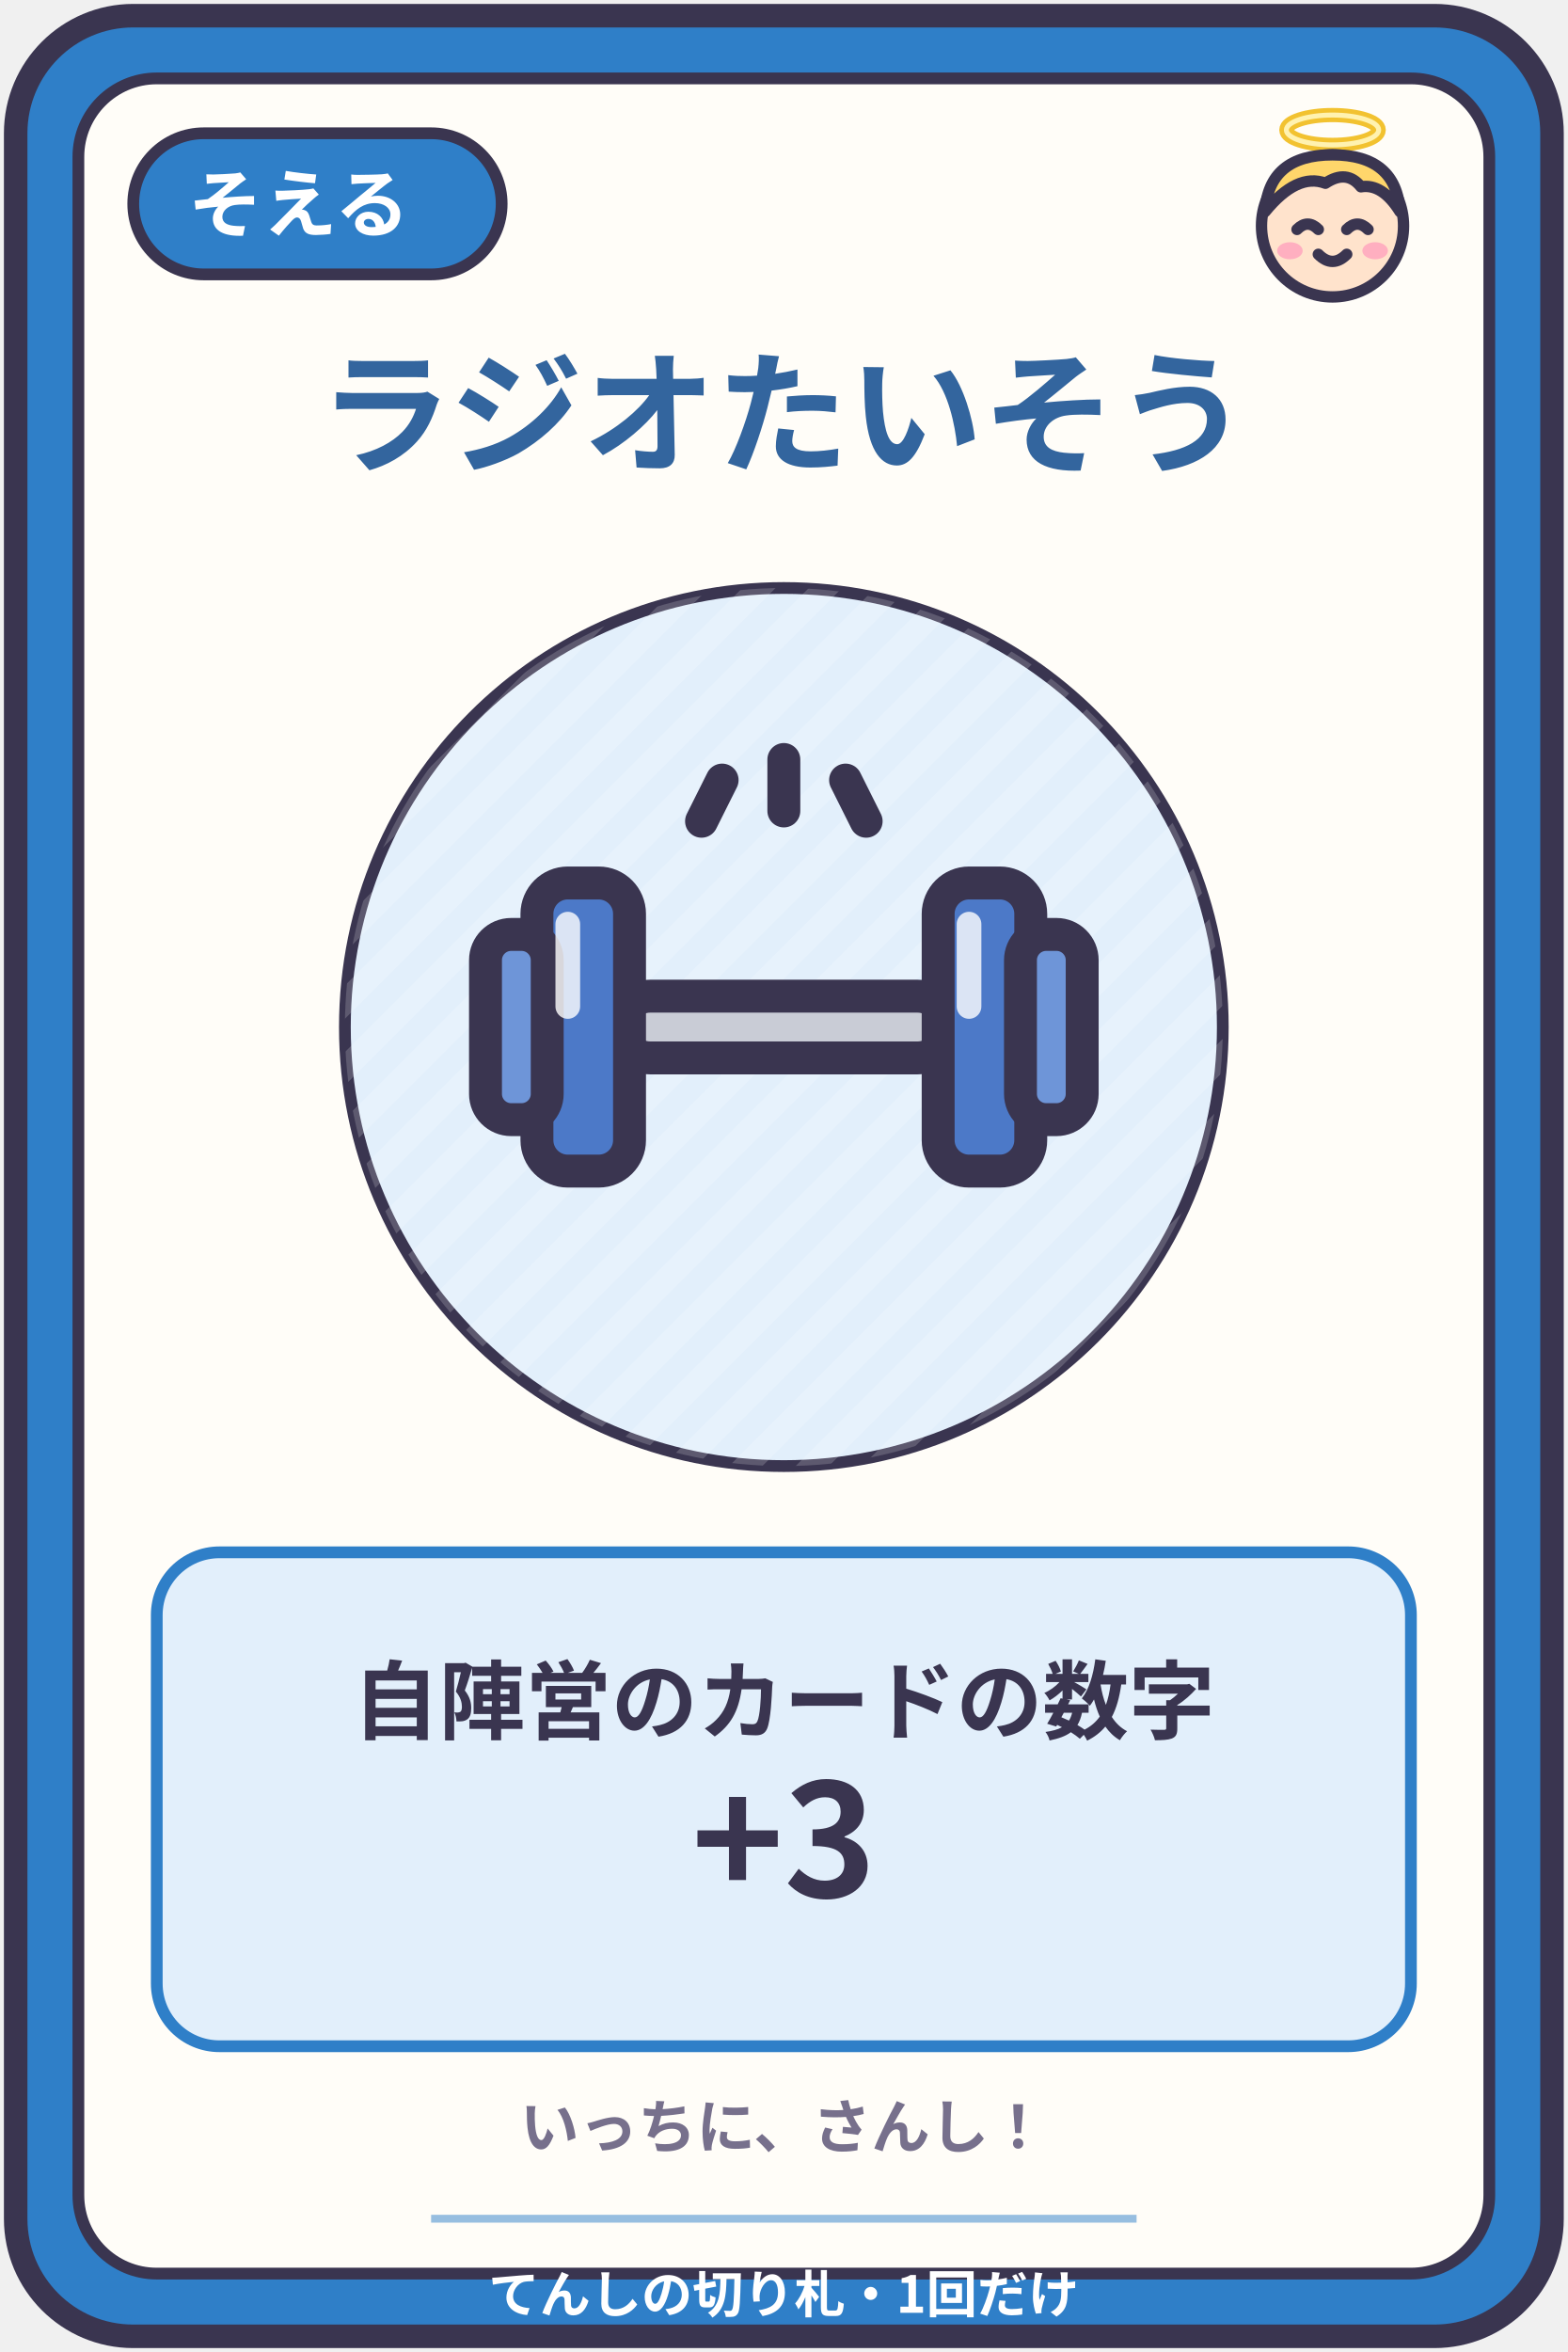
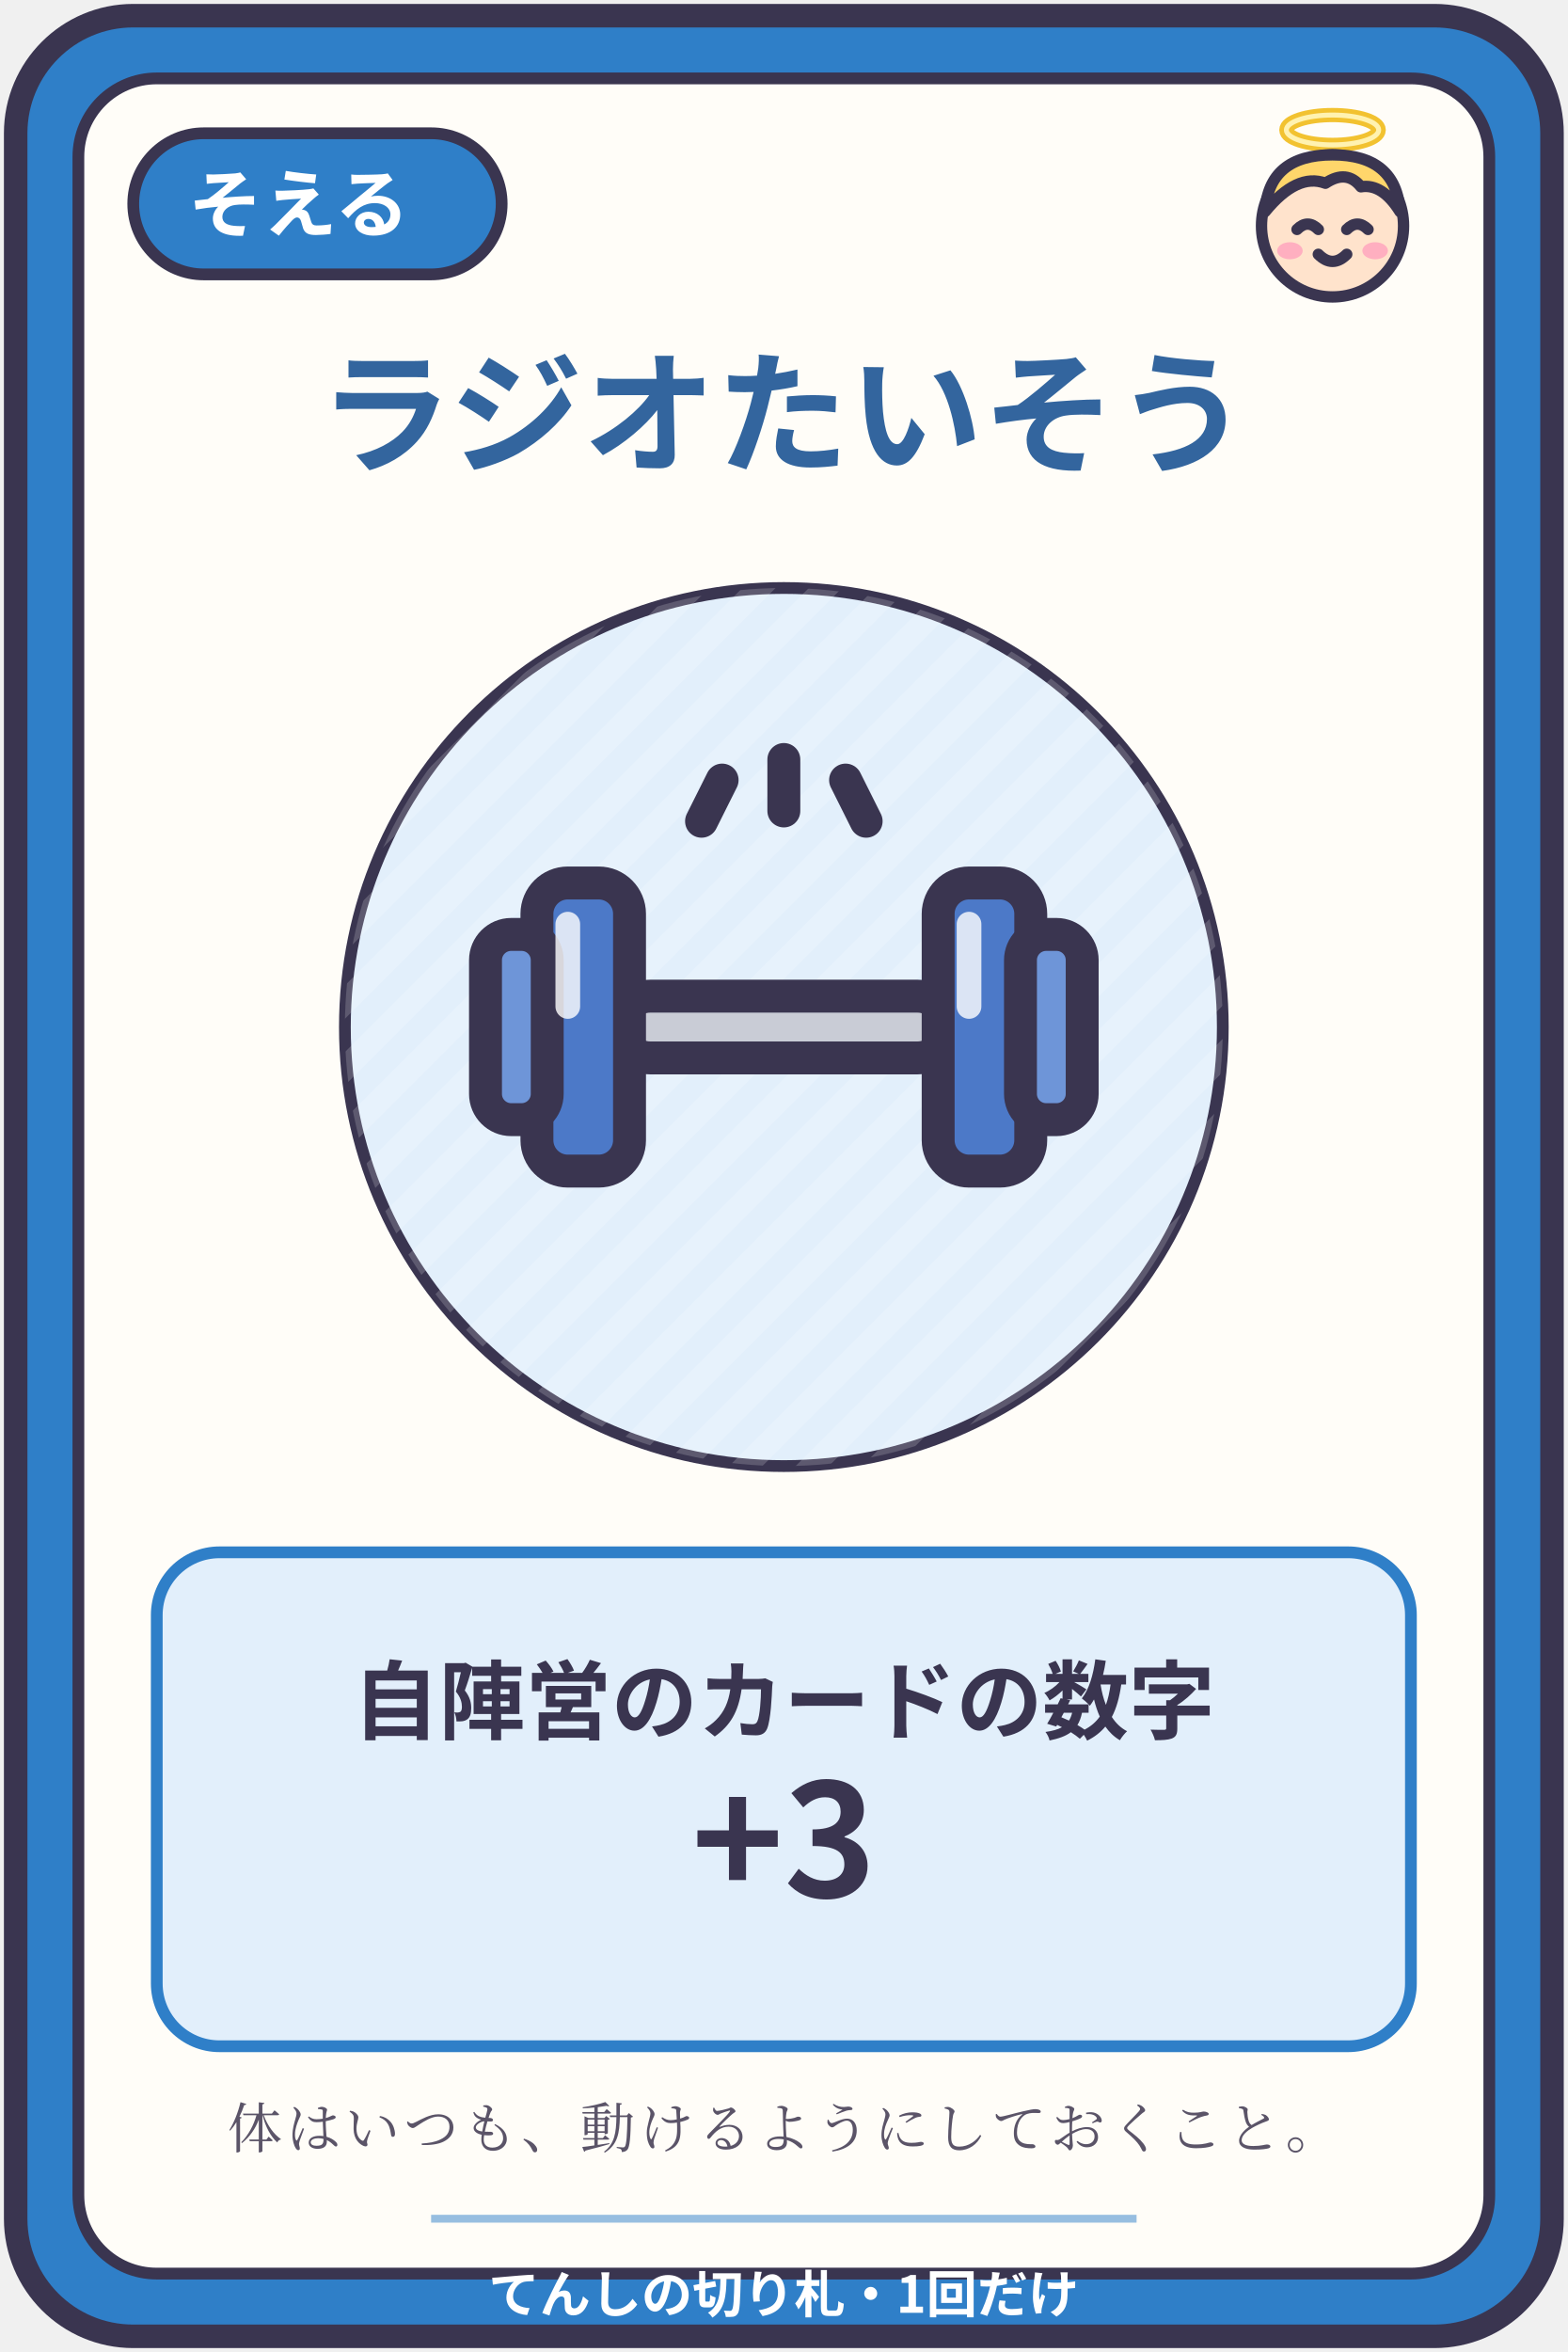
<svg xmlns="http://www.w3.org/2000/svg" width="400" height="600" viewBox="0 0 400 600" font-family="'Noto Sans CJK JP','Hiragino Sans','Yu Gothic','Meiryo',sans-serif">
  <defs>
    <filter id="shadow" x="-20%" y="-20%" width="140%" height="150%">
      <feDropShadow dx="0" dy="5" stdDeviation="3" flood-color="#5A4A2A" flood-opacity="0.22" />
    </filter>
    <filter id="soft" x="-20%" y="-20%" width="140%" height="140%">
      <feDropShadow dx="0" dy="3" stdDeviation="5" flood-color="#5A4A2A" flood-opacity="0.12" />
    </filter>
    <pattern id="dots" width="26" height="26" patternUnits="userSpaceOnUse">
      <circle cx="4" cy="4" r="1.5" fill="#EADFC8" />
    </pattern>
    <pattern id="stripeA" width="12" height="12" patternUnits="userSpaceOnUse" patternTransform="rotate(45)">
      <rect width="6" height="12" fill="#FFFFFF" opacity="0.35" />
    </pattern>
    <pattern id="cardback" width="14" height="14" patternUnits="userSpaceOnUse" patternTransform="rotate(45)">
      <rect width="14" height="14" fill="#EFE7F8" />
      <rect width="7" height="7" fill="#E3D8F2" />
    </pattern>
    <linearGradient id="sky" x1="0" y1="0" x2="0" y2="1">
      <stop offset="0" stop-color="#FDF7EC" />
      <stop offset="1" stop-color="#F7EEDC" />
    </linearGradient>
  </defs>
  <rect x="4" y="4" width="392" height="592" rx="30" fill="#2F7FC8" stroke="#3A3550" stroke-width="6" />
  <rect x="20" y="20" width="360" height="560" rx="20" fill="#FFFDF8" stroke="#3A3550" stroke-width="3" />
  <rect x="34" y="34" width="94" height="36" rx="18" fill="#2F7FC8" stroke="#3A3550" stroke-width="3" />
  <text x="48.0" y="59.0" font-size="19" font-weight="900" fill="#FFFFFF" text-anchor="start">そえる</text>
  <g transform="translate(311.0,25.0) scale(0.9062)">
    <ellipse cx="32" cy="9" rx="13" ry="4.2" fill="none" stroke="#F2C230" stroke-width="4" />
    <ellipse cx="32" cy="9" rx="13" ry="4.2" fill="none" stroke="#FFF2B0" stroke-width="1.4" />
    <circle cx="32" cy="36" r="20" fill="#FFE3CC" stroke="#3A3550" stroke-width="3.2" stroke-linejoin="round" stroke-linecap="round" />
    <path d="M13 32 Q14 16 32 16 Q50 16 51 32 Q46 24 40 25 Q36 20 30 24 Q22 21 13 32 Z" fill="#FFD66B" stroke="#3A3550" stroke-width="3.2" stroke-linejoin="round" stroke-linecap="round" />
    <path d="M22 37 Q25 34 28 37 M36 37 Q39 34 42 37" fill="none" stroke="#3A3550" stroke-width="3.2" stroke-linejoin="round" stroke-linecap="round" />
    <ellipse cx="20" cy="43" rx="3.6" ry="2.4" fill="#FFAFC0" />
    <ellipse cx="44" cy="43" rx="3.6" ry="2.4" fill="#FFAFC0" />
    <path d="M28 44 Q32 48 36 44" fill="none" stroke="#3A3550" stroke-width="3.2" stroke-linejoin="round" stroke-linecap="round" />
  </g>
  <text x="200.0" y="118.0" font-size="34" font-weight="900" fill="#33659E" text-anchor="middle">ラジオたいそう</text>
  <circle cx="200" cy="262" r="112" fill="#E2EFFB" stroke="#3A3550" stroke-width="3" />
  <circle cx="200" cy="262" r="112" fill="url(#stripeA)" opacity="0.5" />
  <g transform="translate(116.0,178.0) scale(2.625)">
    <rect x="16" y="29" width="32" height="6" rx="3" fill="#C9CCD6" stroke="#3A3550" stroke-width="3.2" stroke-linejoin="round" stroke-linecap="round" />
    <rect x="8" y="18" width="9" height="28" rx="3" fill="#4C79C8" stroke="#3A3550" stroke-width="3.2" stroke-linejoin="round" stroke-linecap="round" />
    <rect x="47" y="18" width="9" height="28" rx="3" fill="#4C79C8" stroke="#3A3550" stroke-width="3.2" stroke-linejoin="round" stroke-linecap="round" />
    <rect x="3" y="23" width="6" height="18" rx="2.5" fill="#6E95D8" stroke="#3A3550" stroke-width="3.2" stroke-linejoin="round" stroke-linecap="round" />
    <rect x="55" y="23" width="6" height="18" rx="2.5" fill="#6E95D8" stroke="#3A3550" stroke-width="3.2" stroke-linejoin="round" stroke-linecap="round" />
    <path d="M11 22 L11 30 M50 22 L50 30" stroke="#FFFFFF" stroke-width="2.4" stroke-linecap="round" opacity="0.8" />
    <path d="M24 12 L26 8 M32 11 L32 6 M40 12 L38 8" stroke="#3A3550" stroke-width="3.2" stroke-linejoin="round" stroke-linecap="round" fill="none" />
  </g>
  <rect x="40" y="396" width="320" height="126" rx="16" fill="#E2EFFB" stroke="#2F7FC8" stroke-width="3" />
  <text x="200.0" y="442.0" font-size="22" font-weight="bold" fill="#3A3550" text-anchor="middle">自陣営のカードの数字</text>
  <text x="200.0" y="484.0" font-size="40" font-weight="900" fill="#3A3550" text-anchor="middle">+3</text>
-   <text x="200.0" y="548.0" font-size="15" font-weight="bold" fill="#77708C" text-anchor="middle">いっちに、さんし！</text>
+   <text x="200.0" y="548.0" font-size="14" font-weight="500" fill="#5B5468" text-anchor="middle" font-family="'Noto Serif CJK JP','Hiragino Mincho ProN','Yu Mincho',serif" letter-spacing="1">体はいつも、動けるようにしておくこと。</text>
  <path d="M110 566 L290 566" stroke="#2F7FC8" stroke-width="2" opacity="0.5" />
  <text x="200.0" y="590.0" font-size="13" font-weight="900" fill="#FFFFFF" text-anchor="middle">てんしの切り札・1回だけ</text>
</svg>
